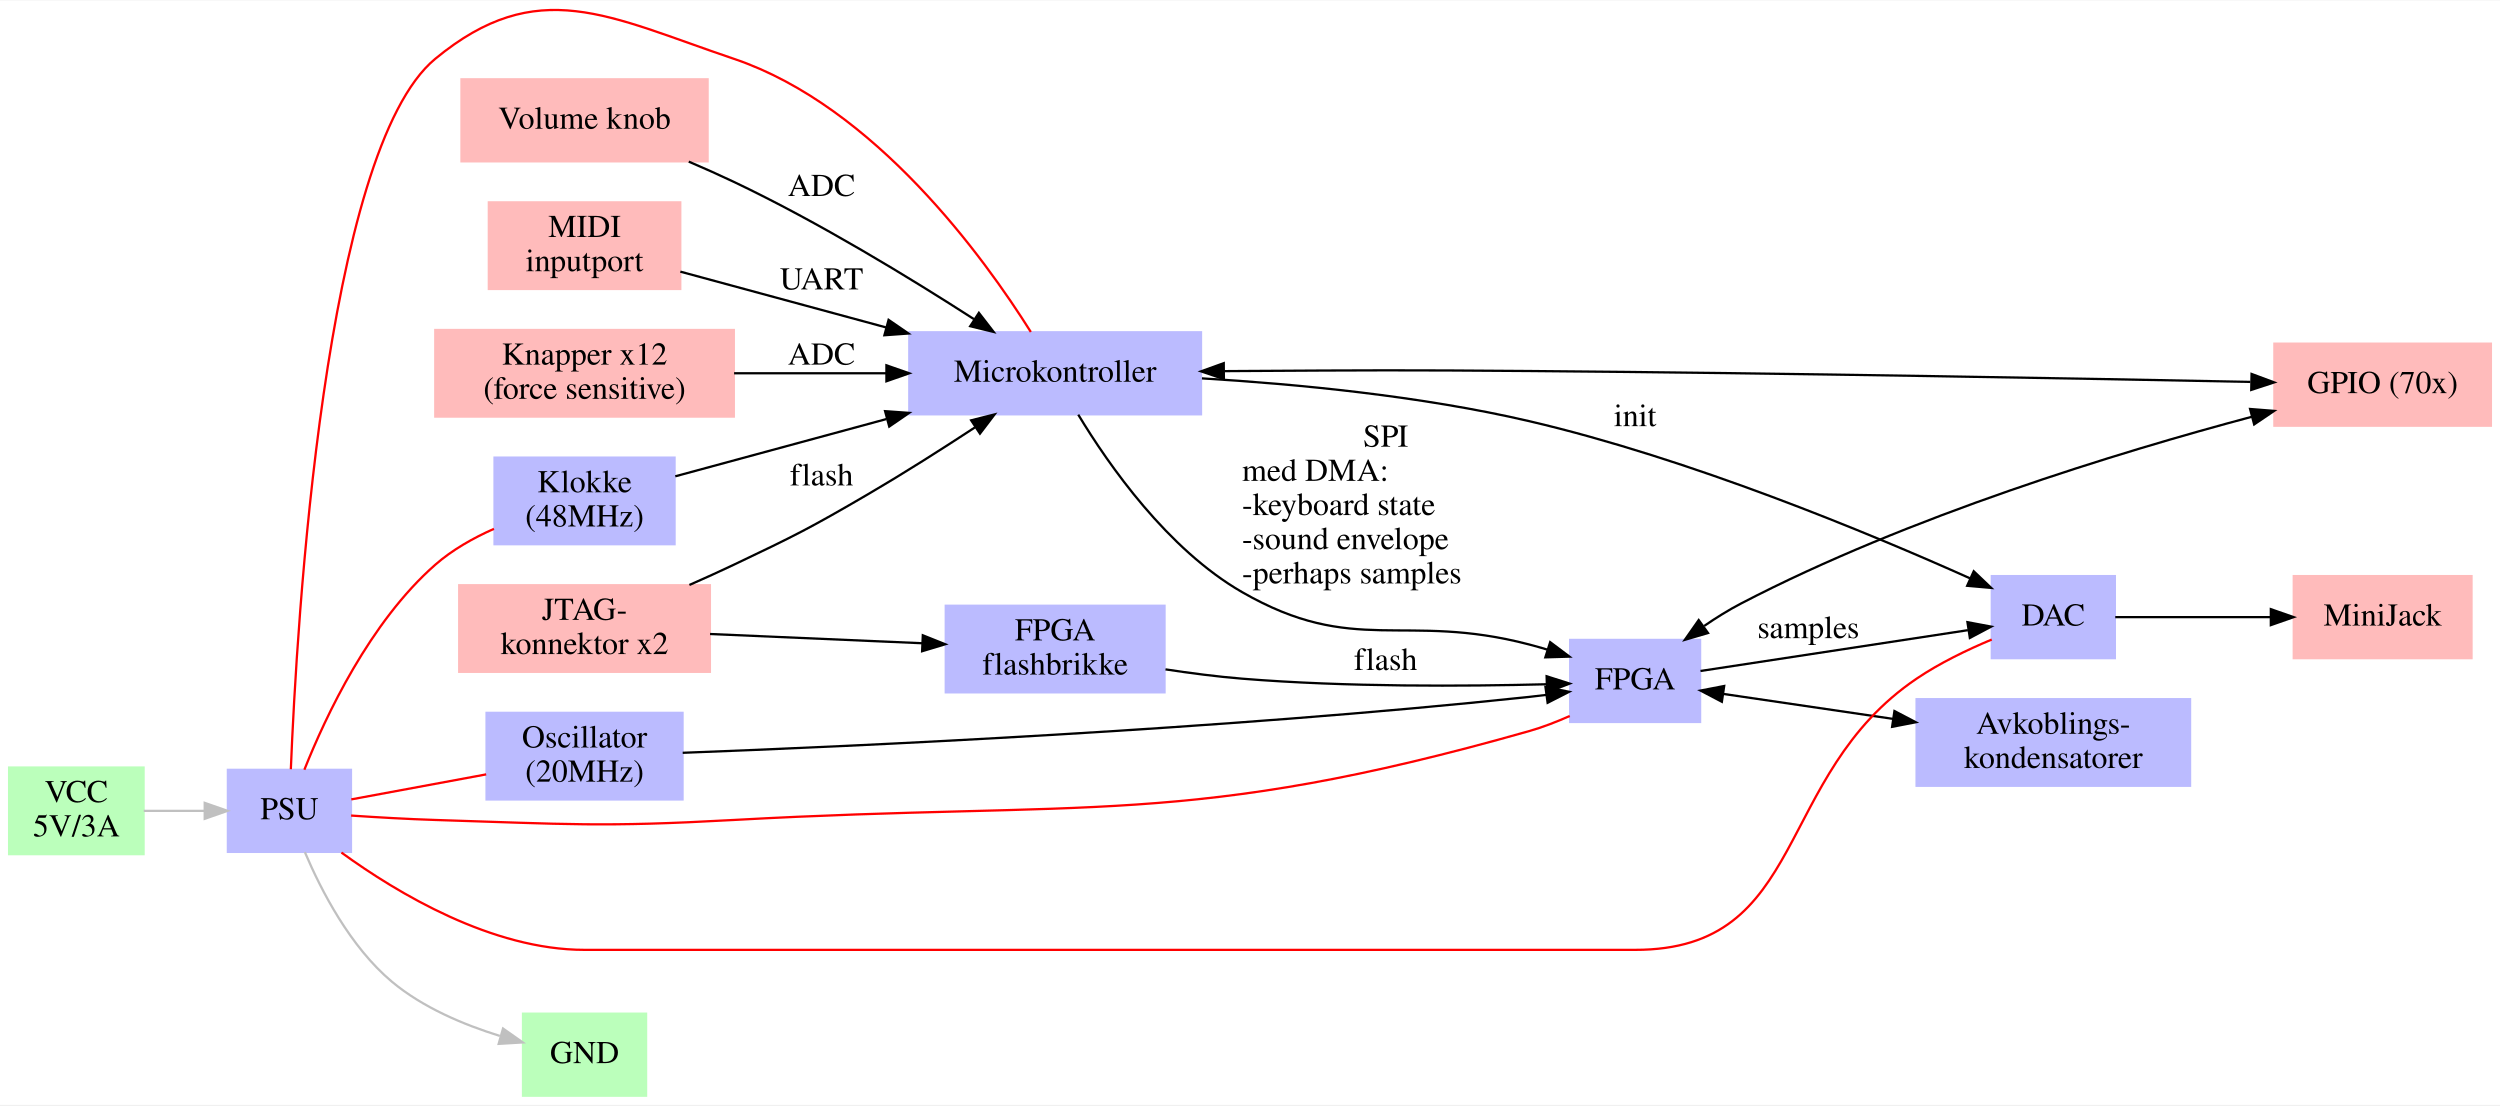
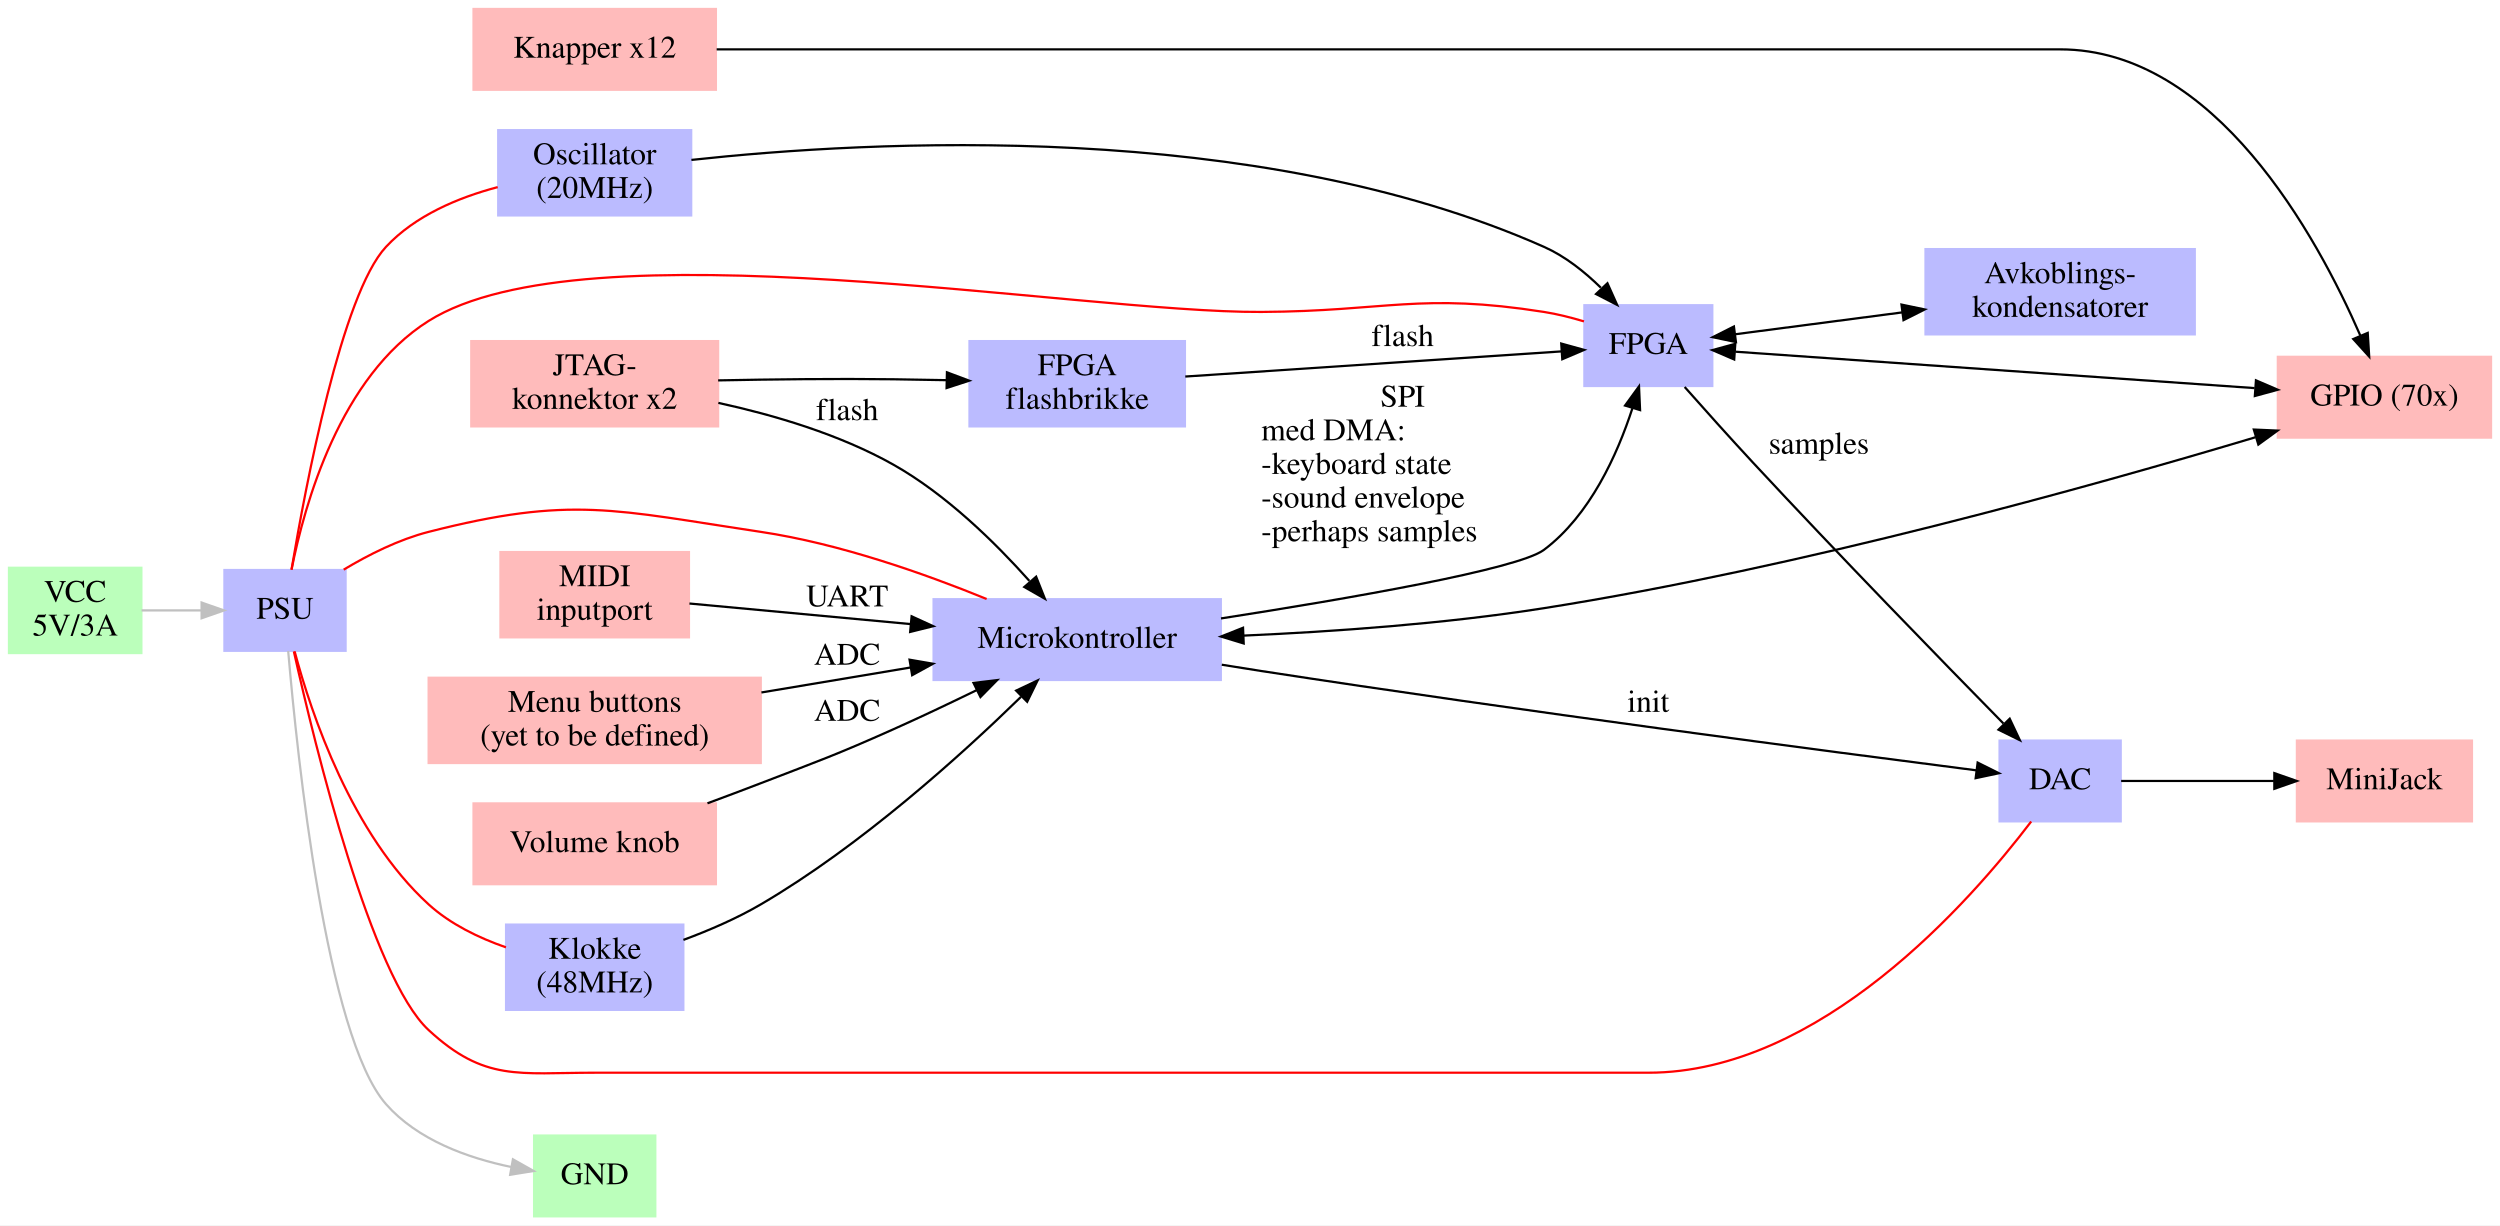
- <svg xmlns="http://www.w3.org/2000/svg" width="1097pt" height="485pt" viewBox="0.00 0.00 1097.00 484.59">
-   <g id="graph0" class="graph" transform="scale(1 1) rotate(0) translate(4 480.5948)">
-     <polygon fill="#ffffff" stroke="transparent" points="-4,4 -4,-480.595 1093,-480.595 1093,4 -4,4" />
+ <svg xmlns="http://www.w3.org/2000/svg" width="1114pt" height="546pt" viewBox="0.00 0.00 1114.00 546.00">
+   <g id="graph0" class="graph" transform="scale(1 1) rotate(0) translate(4 542)">
+     <polygon fill="#ffffff" stroke="transparent" points="-4,4 -4,-542 1110,-542 1110,4 -4,4" />
    <g id="node1" class="node">
-       <polygon fill="#bbbbff" stroke="#bbbbff" points="924,-228 870,-228 870,-192 924,-192 924,-228" />
-       <text text-anchor="middle" x="897" y="-206.3" font-family="Times,serif" font-size="14.00" fill="#000000">DAC</text>
+       <polygon fill="#bbbbff" stroke="#bbbbff" points="941,-212 887,-212 887,-176 941,-176 941,-212" />
+       <text text-anchor="middle" x="914" y="-190.3" font-family="Times,serif" font-size="14.00" fill="#000000">DAC</text>
+     </g>
+     <g id="node15" class="node">
+       <polygon fill="#ffbbbb" stroke="#ffbbbb" points="1097.5,-212 1019.5,-212 1019.5,-176 1097.5,-176 1097.5,-212" />
+       <text text-anchor="middle" x="1058.5" y="-190.3" font-family="Times,serif" font-size="14.00" fill="#000000">MiniJack</text>
+     </g>
+     <g id="edge9" class="edge">
+       <path fill="none" stroke="#000000" d="M941.179,-194C960.321,-194 986.491,-194 1009.258,-194" />
+       <polygon fill="#000000" stroke="#000000" points="1009.441,-197.5 1019.441,-194 1009.441,-190.5 1009.441,-197.5" />
+     </g>
+     <g id="node2" class="node">
+       <polygon fill="#bbbbff" stroke="#bbbbff" points="759,-406 702,-406 702,-370 759,-370 759,-406" />
+       <text text-anchor="middle" x="730.5" y="-384.3" font-family="Times,serif" font-size="14.00" fill="#000000">FPGA</text>
+     </g>
+     <g id="edge13" class="edge">
+       <path fill="none" stroke="#000000" d="M746.688,-369.558C755.55,-359.547 766.779,-347.003 777,-336 815.359,-294.705 861.001,-247.836 888.72,-219.615" />
+       <polygon fill="#000000" stroke="#000000" points="891.525,-221.753 896.042,-212.169 886.534,-216.845 891.525,-221.753" />
+       <text text-anchor="middle" x="806.5" y="-339.8" font-family="Times,serif" font-size="14.00" fill="#000000">samples</text>
+     </g>
+     <g id="node8" class="node">
+       <polygon fill="#bbbbff" stroke="#bbbbff" points="974,-431 854,-431 854,-393 974,-393 974,-431" />
+       <text text-anchor="middle" x="914" y="-415.8" font-family="Times,serif" font-size="14.00" fill="#000000">Avkoblings-</text>
+       <text text-anchor="middle" x="914" y="-400.8" font-family="Times,serif" font-size="14.00" fill="#000000">kondensatorer</text>
+     </g>
+     <g id="edge14" class="edge">
+       <path fill="none" stroke="#000000" d="M769.163,-393.057C790.788,-395.885 818.41,-399.498 843.722,-402.808" />
+       <polygon fill="#000000" stroke="#000000" points="769.541,-389.577 759.172,-391.75 768.634,-396.517 769.541,-389.577" />
+       <polygon fill="#000000" stroke="#000000" points="843.292,-406.282 853.661,-404.108 844.199,-399.341 843.292,-406.282" />
    </g>
    <g id="node14" class="node">
-       <polygon fill="#ffbbbb" stroke="#ffbbbb" points="1080.5,-228 1002.5,-228 1002.5,-192 1080.5,-192 1080.5,-228" />
-       <text text-anchor="middle" x="1041.5" y="-206.3" font-family="Times,serif" font-size="14.00" fill="#000000">MiniJack</text>
+       <polygon fill="#ffbbbb" stroke="#ffbbbb" points="1106,-383 1011,-383 1011,-347 1106,-347 1106,-383" />
+       <text text-anchor="middle" x="1058.5" y="-361.3" font-family="Times,serif" font-size="14.00" fill="#000000">GPIO (70x)</text>
    </g>
    <g id="edge8" class="edge">
-       <path fill="none" stroke="#000000" d="M924.179,-210C943.321,-210 969.491,-210 992.258,-210" />
-       <polygon fill="#000000" stroke="#000000" points="992.441,-213.5 1002.441,-210 992.441,-206.5 992.441,-213.5" />
+       <path fill="none" stroke="#000000" d="M769.271,-385.281C826.521,-381.267 934.063,-373.726 1000.656,-369.056" />
+       <polygon fill="#000000" stroke="#000000" points="768.765,-381.808 759.034,-385.999 769.254,-388.791 768.765,-381.808" />
+       <polygon fill="#000000" stroke="#000000" points="1001.248,-372.523 1010.979,-368.332 1000.758,-365.541 1001.248,-372.523" />
    </g>
-     <g id="node2" class="node">
-       <polygon fill="#bbbbff" stroke="#bbbbff" points="742,-200 685,-200 685,-164 742,-164 742,-200" />
-       <text text-anchor="middle" x="713.5" y="-178.3" font-family="Times,serif" font-size="14.00" fill="#000000">FPGA</text>
+     <g id="node3" class="node">
+       <polygon fill="#bbbbff" stroke="#bbbbff" points="540,-275 412,-275 412,-239 540,-239 540,-275" />
+       <text text-anchor="middle" x="476" y="-253.3" font-family="Times,serif" font-size="14.00" fill="#000000">Microkontroller</text>
    </g>
    <g id="edge12" class="edge">
-       <path fill="none" stroke="#000000" d="M742.172,-186.375C773.779,-191.198 824.743,-198.974 859.5,-204.278" />
-       <polygon fill="#000000" stroke="#000000" points="859.313,-207.79 869.726,-205.838 860.369,-200.87 859.313,-207.79" />
-       <text text-anchor="middle" x="789.5" y="-200.8" font-family="Times,serif" font-size="14.00" fill="#000000">samples</text>
+       <path fill="none" stroke="#000000" d="M540.426,-245.798C546.363,-244.827 552.291,-243.88 558,-243 673.941,-225.128 811.623,-207.075 876.56,-198.749" />
+       <polygon fill="#000000" stroke="#000000" points="877.237,-202.191 886.712,-197.45 876.349,-195.247 877.237,-202.191" />
+       <text text-anchor="middle" x="730.5" y="-224.8" font-family="Times,serif" font-size="14.00" fill="#000000">init</text>
    </g>
-     <g id="node8" class="node">
-       <polygon fill="#bbbbff" stroke="#bbbbff" points="957,-174 837,-174 837,-136 957,-136 957,-174" />
-       <text text-anchor="middle" x="897" y="-158.8" font-family="Times,serif" font-size="14.00" fill="#000000">Avkoblings-</text>
-       <text text-anchor="middle" x="897" y="-143.8" font-family="Times,serif" font-size="14.00" fill="#000000">kondensatorer</text>
+     <g id="edge11" class="edge">
+       <path fill="none" stroke="#000000" d="M540.083,-266.43C596.842,-275.251 672.459,-288.332 684,-297 704.509,-312.404 716.684,-339.433 723.397,-360.043" />
+       <polygon fill="#000000" stroke="#000000" points="720.115,-361.283 726.346,-369.853 726.819,-359.268 720.115,-361.283" />
+       <text text-anchor="middle" x="621" y="-360.8" font-family="Times,serif" font-size="14.00" fill="#000000">SPI</text>
+       <text text-anchor="start" x="558" y="-345.8" font-family="Times,serif" font-size="14.00" fill="#000000">med DMA:</text>
+       <text text-anchor="start" x="558" y="-330.8" font-family="Times,serif" font-size="14.00" fill="#000000">-keyboard state</text>
+       <text text-anchor="start" x="558" y="-315.8" font-family="Times,serif" font-size="14.00" fill="#000000">-sound envelope</text>
+       <text text-anchor="start" x="558" y="-300.8" font-family="Times,serif" font-size="14.00" fill="#000000">-perhaps samples</text>
    </g>
-     <g id="edge13" class="edge">
-       <path fill="none" stroke="#000000" d="M752.163,-176.311C773.788,-173.129 801.41,-169.065 826.722,-165.341" />
-       <polygon fill="#000000" stroke="#000000" points="751.556,-172.863 742.172,-177.781 752.575,-179.788 751.556,-172.863" />
-       <polygon fill="#000000" stroke="#000000" points="827.277,-168.797 836.661,-163.878 826.258,-161.871 827.277,-168.797" />
+     <g id="edge7" class="edge">
+       <path fill="none" stroke="#000000" d="M550.223,-258.778C590.075,-260.54 639.931,-264.043 684,-271 797.99,-288.994 928.025,-325.296 1000.978,-347.145" />
+       <polygon fill="#000000" stroke="#000000" points="550.19,-255.273 540.053,-258.356 549.9,-262.267 550.19,-255.273" />
+       <polygon fill="#000000" stroke="#000000" points="1000.301,-350.596 1010.885,-350.129 1002.32,-343.894 1000.301,-350.596" />
+     </g>
+     <g id="node4" class="node">
+       <polygon fill="#bbbbff" stroke="#bbbbff" points="300.5,-130 221.5,-130 221.5,-92 300.5,-92 300.5,-130" />
+       <text text-anchor="middle" x="261" y="-114.8" font-family="Times,serif" font-size="14.00" fill="#000000">Klokke</text>
+       <text text-anchor="middle" x="261" y="-99.8" font-family="Times,serif" font-size="14.00" fill="#000000">(48MHz)</text>
+     </g>
+     <g id="edge15" class="edge">
+       <path fill="none" stroke="#000000" d="M300.532,-123.177C312.015,-127.444 324.329,-132.758 335,-139 379.638,-165.111 424.247,-205.431 450.987,-231.519" />
+       <polygon fill="#000000" stroke="#000000" points="448.79,-234.269 458.366,-238.802 453.707,-229.286 448.79,-234.269" />
+     </g>
+     <g id="node5" class="node">
+       <polygon fill="#bbbbff" stroke="#bbbbff" points="304,-484 218,-484 218,-446 304,-446 304,-484" />
+       <text text-anchor="middle" x="261" y="-468.8" font-family="Times,serif" font-size="14.00" fill="#000000">Oscillator</text>
+       <text text-anchor="middle" x="261" y="-453.8" font-family="Times,serif" font-size="14.00" fill="#000000">(20MHz)</text>
+     </g>
+     <g id="edge16" class="edge">
+       <path fill="none" stroke="#000000" d="M304.092,-470.739C383.236,-479.36 555.411,-489.088 684,-432 693.399,-427.827 702.079,-420.922 709.331,-413.806" />
+       <polygon fill="#000000" stroke="#000000" points="712.274,-415.788 716.607,-406.12 707.191,-410.976 712.274,-415.788" />
+     </g>
+     <g id="node6" class="node">
+       <polygon fill="#bbbbff" stroke="#bbbbff" points="524,-390 428,-390 428,-352 524,-352 524,-390" />
+       <text text-anchor="middle" x="476" y="-374.8" font-family="Times,serif" font-size="14.00" fill="#000000">FPGA</text>
+       <text text-anchor="middle" x="476" y="-359.8" font-family="Times,serif" font-size="14.00" fill="#000000">flashbrikke</text>
+     </g>
+     <g id="edge10" class="edge">
+       <path fill="none" stroke="#000000" d="M524.169,-374.218C572.73,-377.461 646.749,-382.406 691.678,-385.407" />
+       <polygon fill="#000000" stroke="#000000" points="691.684,-388.915 701.895,-386.089 692.15,-381.93 691.684,-388.915" />
+       <text text-anchor="middle" x="621" y="-387.8" font-family="Times,serif" font-size="14.00" fill="#000000">flash</text>
+     </g>
+     <g id="node7" class="node">
+       <polygon fill="#bbbbff" stroke="#bbbbff" points="150,-288 96,-288 96,-252 150,-252 150,-288" />
+       <text text-anchor="middle" x="123" y="-266.3" font-family="Times,serif" font-size="14.00" fill="#000000">PSU</text>
+     </g>
+     <g id="edge21" class="edge">
+       <path fill="none" stroke="#ff0000" d="M126.945,-251.689C136.416,-209.355 161.552,-106.527 187,-83 211.933,-59.949 227.044,-64 261,-64 261,-64 261,-64 730.5,-64 807.023,-64 873.934,-140.204 901.096,-175.924" />
+     </g>
+     <g id="edge17" class="edge">
+       <path fill="none" stroke="#ff0000" d="M125.904,-288.115C131.676,-317.382 147.614,-374.279 187,-399 256.833,-442.832 475.552,-402.555 558,-403 613.999,-403.302 628.68,-411.702 684,-403 689.866,-402.077 696,-400.538 701.818,-398.788" />
+     </g>
+     <g id="edge18" class="edge">
+       <path fill="none" stroke="#ff0000" d="M149.152,-288.172C160.288,-294.855 173.749,-301.613 187,-305 250.729,-321.288 269.942,-314.703 335,-305 370.039,-299.774 407.957,-286.395 435.637,-275.085" />
+     </g>
+     <g id="edge19" class="edge">
+       <path fill="none" stroke="#ff0000" d="M127.293,-251.73C134.77,-223.736 152.763,-170.201 187,-139 196.645,-130.21 209.322,-124.088 221.453,-119.865" />
+     </g>
+     <g id="edge20" class="edge">
+       <path fill="none" stroke="#ff0000" d="M125.896,-288.209C132.233,-325.944 148.344,-410.917 168,-432 180.968,-445.909 200.174,-453.961 217.772,-458.619" />
+     </g>
+     <g id="node17" class="node">
+       <polygon fill="#bbffbb" stroke="#bbffbb" points="288,-36 234,-36 234,0 288,0 288,-36" />
+       <text text-anchor="middle" x="261" y="-14.3" font-family="Times,serif" font-size="14.00" fill="#000000">GND</text>
+     </g>
+     <g id="edge23" class="edge">
+       <path fill="none" stroke="#c0c0c0" d="M124.418,-251.898C128.449,-204.844 141.441,-80.246 168,-50 182.038,-34.013 204.444,-26.007 223.745,-22.001" />
+       <polygon fill="#c0c0c0" stroke="#c0c0c0" points="224.557,-25.412 233.785,-20.206 223.325,-18.521 224.557,-25.412" />
+     </g>
+     <g id="node9" class="node">
+       <polygon fill="#ffbbbb" stroke="#ffbbbb" points="316,-390 206,-390 206,-352 316,-352 316,-390" />
+       <text text-anchor="middle" x="261" y="-374.8" font-family="Times,serif" font-size="14.00" fill="#000000">JTAG-</text>
+       <text text-anchor="middle" x="261" y="-359.8" font-family="Times,serif" font-size="14.00" fill="#000000">konnektor x2</text>
+     </g>
+     <g id="edge1" class="edge">
+       <path fill="none" stroke="#000000" d="M316.101,-362.47C341.003,-357.046 370.127,-348.428 394,-335 417.547,-321.755 439.455,-300.236 454.692,-283.153" />
+       <polygon fill="#000000" stroke="#000000" points="457.702,-285.024 461.614,-275.178 452.416,-280.435 457.702,-285.024" />
+       <text text-anchor="middle" x="373.5" y="-354.8" font-family="Times,serif" font-size="14.00" fill="#000000">flash</text>
+     </g>
+     <g id="edge2" class="edge">
+       <path fill="none" stroke="#000000" d="M316.002,-372.499C339.96,-372.978 368.369,-373.312 394,-373 401.709,-372.906 409.825,-372.762 417.831,-372.594" />
+       <polygon fill="#000000" stroke="#000000" points="417.955,-376.092 427.874,-372.37 417.799,-369.094 417.955,-376.092" />
+     </g>
+     <g id="node10" class="node">
+       <polygon fill="#ffbbbb" stroke="#ffbbbb" points="303,-296 219,-296 219,-258 303,-258 303,-296" />
+       <text text-anchor="middle" x="261" y="-280.8" font-family="Times,serif" font-size="14.00" fill="#000000">MIDI</text>
+       <text text-anchor="middle" x="261" y="-265.8" font-family="Times,serif" font-size="14.00" fill="#000000">inputport</text>
+     </g>
+     <g id="edge3" class="edge">
+       <path fill="none" stroke="#000000" d="M303.221,-273.072C331.26,-270.464 368.835,-266.969 401.783,-263.904" />
+       <polygon fill="#000000" stroke="#000000" points="402.211,-267.379 411.844,-262.968 401.563,-260.409 402.211,-267.379" />
+       <text text-anchor="middle" x="373.5" y="-271.8" font-family="Times,serif" font-size="14.00" fill="#000000">UART</text>
+     </g>
+     <g id="node11" class="node">
+       <polygon fill="#ffbbbb" stroke="#ffbbbb" points="315,-538 207,-538 207,-502 315,-502 315,-538" />
+       <text text-anchor="middle" x="261" y="-516.3" font-family="Times,serif" font-size="14.00" fill="#000000">Knapper x12</text>
+     </g>
+     <g id="edge4" class="edge">
+       <path fill="none" stroke="#000000" d="M315.343,-520C358.81,-520 421.317,-520 476,-520 476,-520 476,-520 914,-520 982.919,-520 1028.35,-437 1047.763,-392.474" />
+       <polygon fill="#000000" stroke="#000000" points="1051.062,-393.658 1051.721,-383.084 1044.612,-390.94 1051.062,-393.658" />
+     </g>
+     <g id="node12" class="node">
+       <polygon fill="#ffbbbb" stroke="#ffbbbb" points="335,-240 187,-240 187,-202 335,-202 335,-240" />
+       <text text-anchor="middle" x="261" y="-224.8" font-family="Times,serif" font-size="14.00" fill="#000000">Menu buttons</text>
+       <text text-anchor="middle" x="261" y="-209.8" font-family="Times,serif" font-size="14.00" fill="#000000">(yet to be defined)</text>
+     </g>
+     <g id="edge5" class="edge">
+       <path fill="none" stroke="#000000" d="M335.292,-233.44C356.772,-237.036 380.214,-240.961 401.695,-244.558" />
+       <polygon fill="#000000" stroke="#000000" points="401.297,-248.04 411.738,-246.24 402.453,-241.136 401.297,-248.04" />
+       <text text-anchor="middle" x="373.5" y="-245.8" font-family="Times,serif" font-size="14.00" fill="#000000">ADC</text>
    </g>
    <g id="node13" class="node">
-       <polygon fill="#ffbbbb" stroke="#ffbbbb" points="1089,-330 994,-330 994,-294 1089,-294 1089,-330" />
-       <text text-anchor="middle" x="1041.5" y="-308.3" font-family="Times,serif" font-size="14.00" fill="#000000">GPIO (70x)</text>
-     </g>
-     <g id="edge7" class="edge">
-       <path fill="none" stroke="#000000" d="M743.791,-206.138C749.027,-209.722 754.545,-213.16 760,-216 833.602,-254.319 925.727,-282.359 984.115,-297.925" />
-       <polygon fill="#000000" stroke="#000000" points="745.472,-203.036 735.308,-200.047 741.39,-208.722 745.472,-203.036" />
-       <polygon fill="#000000" stroke="#000000" points="983.338,-301.34 993.9,-300.501 985.12,-294.57 983.338,-301.34" />
-     </g>
-     <g id="node3" class="node">
-       <polygon fill="#bbbbff" stroke="#bbbbff" points="523,-335 395,-335 395,-299 523,-299 523,-335" />
-       <text text-anchor="middle" x="459" y="-313.3" font-family="Times,serif" font-size="14.00" fill="#000000">Microkontroller</text>
-     </g>
-     <g id="edge11" class="edge">
-       <path fill="none" stroke="#000000" d="M523.423,-314.767C564.868,-312.286 619.637,-307.051 667,-296 737.587,-279.531 815.866,-247.003 860.484,-227.012" />
-       <polygon fill="#000000" stroke="#000000" points="862.075,-230.134 869.745,-222.825 859.192,-223.755 862.075,-230.134" />
-       <text text-anchor="middle" x="713.5" y="-293.8" font-family="Times,serif" font-size="14.00" fill="#000000">init</text>
-     </g>
-     <g id="edge10" class="edge">
-       <path fill="none" stroke="#000000" d="M469.138,-298.849C482.54,-276.677 508.324,-239.805 541,-221 590.338,-192.605 611.929,-212.413 667,-198 669.62,-197.314 672.304,-196.553 674.997,-195.745" />
-       <polygon fill="#000000" stroke="#000000" points="676.213,-199.031 684.685,-192.669 674.095,-192.36 676.213,-199.031" />
-       <text text-anchor="middle" x="604" y="-284.8" font-family="Times,serif" font-size="14.00" fill="#000000">SPI</text>
-       <text text-anchor="start" x="541" y="-269.8" font-family="Times,serif" font-size="14.00" fill="#000000">med DMA:</text>
-       <text text-anchor="start" x="541" y="-254.8" font-family="Times,serif" font-size="14.00" fill="#000000">-keyboard state</text>
-       <text text-anchor="start" x="541" y="-239.8" font-family="Times,serif" font-size="14.00" fill="#000000">-sound envelope</text>
-       <text text-anchor="start" x="541" y="-224.8" font-family="Times,serif" font-size="14.00" fill="#000000">-perhaps samples</text>
+       <polygon fill="#ffbbbb" stroke="#ffbbbb" points="315,-184 207,-184 207,-148 315,-148 315,-184" />
+       <text text-anchor="middle" x="261" y="-162.3" font-family="Times,serif" font-size="14.00" fill="#000000">Volume knob</text>
    </g>
    <g id="edge6" class="edge">
-       <path fill="none" stroke="#000000" d="M533.223,-317.946C535.848,-317.966 538.446,-317.984 541,-318 596.999,-318.341 611.002,-318.449 667,-318 779.021,-317.103 909.872,-314.696 983.478,-313.217" />
-       <polygon fill="#000000" stroke="#000000" points="533.043,-314.444 523.012,-317.856 532.981,-321.444 533.043,-314.444" />
-       <polygon fill="#000000" stroke="#000000" points="983.986,-316.708 993.914,-313.007 983.845,-309.709 983.986,-316.708" />
-     </g>
-     <g id="node4" class="node">
-       <polygon fill="#bbbbff" stroke="#bbbbff" points="292,-280 213,-280 213,-242 292,-242 292,-280" />
-       <text text-anchor="middle" x="252.5" y="-264.8" font-family="Times,serif" font-size="14.00" fill="#000000">Klokke</text>
-       <text text-anchor="middle" x="252.5" y="-249.8" font-family="Times,serif" font-size="14.00" fill="#000000">(48MHz)</text>
-     </g>
-     <g id="edge14" class="edge">
-       <path fill="none" stroke="#000000" d="M292.315,-271.797C318.543,-278.91 353.685,-288.44 384.94,-296.916" />
-       <polygon fill="#000000" stroke="#000000" points="384.368,-300.387 394.935,-299.627 386.2,-293.631 384.368,-300.387" />
-     </g>
-     <g id="node5" class="node">
-       <polygon fill="#bbbbff" stroke="#bbbbff" points="295.5,-168 209.5,-168 209.5,-130 295.5,-130 295.5,-168" />
-       <text text-anchor="middle" x="252.5" y="-152.8" font-family="Times,serif" font-size="14.00" fill="#000000">Oscillator</text>
-       <text text-anchor="middle" x="252.5" y="-137.8" font-family="Times,serif" font-size="14.00" fill="#000000">(20MHz)</text>
-     </g>
-     <g id="edge15" class="edge">
-       <path fill="none" stroke="#000000" d="M295.567,-150.47C370.996,-153.318 531.849,-160.616 667,-175 669.486,-175.265 672.043,-175.566 674.618,-175.892" />
-       <polygon fill="#000000" stroke="#000000" points="674.147,-179.36 684.528,-177.242 675.092,-172.424 674.147,-179.36" />
-     </g>
-     <g id="node6" class="node">
-       <polygon fill="#bbbbff" stroke="#bbbbff" points="507,-215 411,-215 411,-177 507,-177 507,-215" />
-       <text text-anchor="middle" x="459" y="-199.8" font-family="Times,serif" font-size="14.00" fill="#000000">FPGA</text>
-       <text text-anchor="middle" x="459" y="-184.8" font-family="Times,serif" font-size="14.00" fill="#000000">flashbrikke</text>
-     </g>
-     <g id="edge9" class="edge">
-       <path fill="none" stroke="#000000" d="M507.416,-187.08C518.419,-185.4 530.082,-183.892 541,-183 586.716,-179.265 639.473,-179.641 674.483,-180.546" />
-       <polygon fill="#000000" stroke="#000000" points="674.655,-184.053 684.751,-180.84 674.856,-177.055 674.655,-184.053" />
-       <text text-anchor="middle" x="604" y="-186.8" font-family="Times,serif" font-size="14.00" fill="#000000">flash</text>
-     </g>
-     <g id="node7" class="node">
-       <polygon fill="#bbbbff" stroke="#bbbbff" points="150,-143 96,-143 96,-107 150,-107 150,-143" />
-       <text text-anchor="middle" x="123" y="-121.3" font-family="Times,serif" font-size="14.00" fill="#000000">PSU</text>
-     </g>
-     <g id="edge20" class="edge">
-       <path fill="none" stroke="#ff0000" d="M145.816,-106.698C170.567,-88.73 211.991,-64 252.5,-64 252.5,-64 252.5,-64 713.5,-64 789.723,-64 773.869,-140.286 837,-183 847.123,-189.849 859.266,-195.69 869.971,-200.168" />
-     </g>
-     <g id="edge16" class="edge">
-       <path fill="none" stroke="#ff0000" d="M150.075,-122.933C161.468,-122.16 174.871,-121.379 187,-121 245.194,-119.183 259.868,-117.762 318,-121 473.835,-129.68 516.856,-117.378 667,-160 672.928,-161.683 679.039,-164.057 684.803,-166.627" />
-     </g>
-     <g id="edge17" class="edge">
-       <path fill="none" stroke="#ff0000" d="M123.62,-143.274C126.186,-206.576 138.262,-414.806 187,-455 231.918,-492.043 262.84,-473.635 318,-455 379.981,-434.061 427.963,-367.548 448.333,-335.122" />
-     </g>
-     <g id="edge18" class="edge">
-       <path fill="none" stroke="#ff0000" d="M129.554,-143.042C138.946,-166.618 158.323,-207.853 187,-233 194.439,-239.523 203.625,-244.703 212.739,-248.744" />
-     </g>
-     <g id="edge19" class="edge">
-       <path fill="none" stroke="#ff0000" d="M150.147,-130.031C167.28,-133.206 189.788,-137.378 209.333,-141" />
+       <path fill="none" stroke="#000000" d="M311.248,-184.053C319.212,-186.996 327.344,-190.047 335,-193 361.412,-203.187 368.153,-205.454 394,-217 406.216,-222.457 419.298,-228.667 431.345,-234.54" />
+       <polygon fill="#000000" stroke="#000000" points="429.804,-237.683 440.323,-238.947 432.889,-231.399 429.804,-237.683" />
+       <text text-anchor="middle" x="373.5" y="-220.8" font-family="Times,serif" font-size="14.00" fill="#000000">ADC</text>
    </g>
    <g id="node16" class="node">
-       <polygon fill="#bbffbb" stroke="#bbffbb" points="279.5,-36 225.5,-36 225.5,0 279.5,0 279.5,-36" />
-       <text text-anchor="middle" x="252.5" y="-14.3" font-family="Times,serif" font-size="14.00" fill="#000000">GND</text>
+       <polygon fill="#bbffbb" stroke="#bbffbb" points="59,-289 0,-289 0,-251 59,-251 59,-289" />
+       <text text-anchor="middle" x="29.5" y="-273.8" font-family="Times,serif" font-size="14.00" fill="#000000">VCC</text>
+       <text text-anchor="middle" x="29.5" y="-258.8" font-family="Times,serif" font-size="14.00" fill="#000000">5V/3A</text>
    </g>
    <g id="edge22" class="edge">
-       <path fill="none" stroke="#c0c0c0" d="M129.778,-106.885C136.927,-90.033 149.708,-65.289 168,-50 181.527,-38.694 199.462,-31.148 215.328,-26.239" />
-       <polygon fill="#c0c0c0" stroke="#c0c0c0" points="216.725,-29.481 225.388,-23.381 214.812,-22.747 216.725,-29.481" />
-     </g>
-     <g id="node9" class="node">
-       <polygon fill="#ffbbbb" stroke="#ffbbbb" points="307.5,-224 197.5,-224 197.5,-186 307.5,-186 307.5,-224" />
-       <text text-anchor="middle" x="252.5" y="-208.8" font-family="Times,serif" font-size="14.00" fill="#000000">JTAG-</text>
-       <text text-anchor="middle" x="252.5" y="-193.8" font-family="Times,serif" font-size="14.00" fill="#000000">konnektor x2</text>
-     </g>
-     <g id="edge1" class="edge">
-       <path fill="none" stroke="#000000" d="M298.516,-224.121C305.093,-227.013 311.746,-230.026 318,-233 344.751,-245.721 351.424,-249.056 377,-264 392.635,-273.135 409.5,-283.876 423.847,-293.291" />
-       <polygon fill="#000000" stroke="#000000" points="422.147,-296.363 432.42,-298.955 426.006,-290.522 422.147,-296.363" />
-       <text text-anchor="middle" x="356.5" y="-267.8" font-family="Times,serif" font-size="14.00" fill="#000000">flash</text>
-     </g>
-     <g id="edge2" class="edge">
-       <path fill="none" stroke="#000000" d="M307.567,-202.6C336.317,-201.347 371.491,-199.814 400.702,-198.541" />
-       <polygon fill="#000000" stroke="#000000" points="400.927,-202.035 410.765,-198.102 400.622,-195.041 400.927,-202.035" />
-     </g>
-     <g id="node10" class="node">
-       <polygon fill="#ffbbbb" stroke="#ffbbbb" points="294.5,-392 210.5,-392 210.5,-354 294.5,-354 294.5,-392" />
-       <text text-anchor="middle" x="252.5" y="-376.8" font-family="Times,serif" font-size="14.00" fill="#000000">MIDI</text>
-       <text text-anchor="middle" x="252.5" y="-361.8" font-family="Times,serif" font-size="14.00" fill="#000000">inputport</text>
-     </g>
-     <g id="edge3" class="edge">
-       <path fill="none" stroke="#000000" d="M294.537,-361.6C320.501,-354.559 354.547,-345.326 384.923,-337.089" />
-       <polygon fill="#000000" stroke="#000000" points="385.906,-340.449 394.642,-334.453 384.074,-333.692 385.906,-340.449" />
-       <text text-anchor="middle" x="356.5" y="-353.8" font-family="Times,serif" font-size="14.00" fill="#000000">UART</text>
-     </g>
-     <g id="node11" class="node">
-       <polygon fill="#ffbbbb" stroke="#ffbbbb" points="318,-336 187,-336 187,-298 318,-298 318,-336" />
-       <text text-anchor="middle" x="252.5" y="-320.8" font-family="Times,serif" font-size="14.00" fill="#000000">Knapper x12</text>
-       <text text-anchor="middle" x="252.5" y="-305.8" font-family="Times,serif" font-size="14.00" fill="#000000">(force sensitive)</text>
-     </g>
-     <g id="edge4" class="edge">
-       <path fill="none" stroke="#000000" d="M318.122,-317C339.328,-317 362.987,-317 384.77,-317" />
-       <polygon fill="#000000" stroke="#000000" points="384.962,-320.5 394.962,-317 384.962,-313.5 384.962,-320.5" />
-       <text text-anchor="middle" x="356.5" y="-320.8" font-family="Times,serif" font-size="14.00" fill="#000000">ADC</text>
-     </g>
-     <g id="node12" class="node">
-       <polygon fill="#ffbbbb" stroke="#ffbbbb" points="306.5,-446 198.5,-446 198.5,-410 306.5,-410 306.5,-446" />
-       <text text-anchor="middle" x="252.5" y="-424.3" font-family="Times,serif" font-size="14.00" fill="#000000">Volume knob</text>
-     </g>
-     <g id="edge5" class="edge">
-       <path fill="none" stroke="#000000" d="M298.227,-409.879C304.91,-407.02 311.669,-404.011 318,-401 355.266,-383.274 395.494,-358.721 423.405,-340.737" />
-       <polygon fill="#000000" stroke="#000000" points="425.535,-343.528 432.015,-335.147 421.722,-337.657 425.535,-343.528" />
-       <text text-anchor="middle" x="356.5" y="-394.8" font-family="Times,serif" font-size="14.00" fill="#000000">ADC</text>
-     </g>
-     <g id="node15" class="node">
-       <polygon fill="#bbffbb" stroke="#bbffbb" points="59,-144 0,-144 0,-106 59,-106 59,-144" />
-       <text text-anchor="middle" x="29.5" y="-128.8" font-family="Times,serif" font-size="14.00" fill="#000000">VCC</text>
-       <text text-anchor="middle" x="29.5" y="-113.8" font-family="Times,serif" font-size="14.00" fill="#000000">5V/3A</text>
-     </g>
-     <g id="edge21" class="edge">
-       <path fill="none" stroke="#c0c0c0" d="M59.084,-125C67.544,-125 76.875,-125 85.731,-125" />
-       <polygon fill="#c0c0c0" stroke="#c0c0c0" points="85.83,-128.5 95.83,-125 85.83,-121.5 85.83,-128.5" />
+       <path fill="none" stroke="#c0c0c0" d="M59.084,-270C67.544,-270 76.875,-270 85.731,-270" />
+       <polygon fill="#c0c0c0" stroke="#c0c0c0" points="85.83,-273.5 95.83,-270 85.83,-266.5 85.83,-273.5" />
    </g>
  </g>
</svg>
